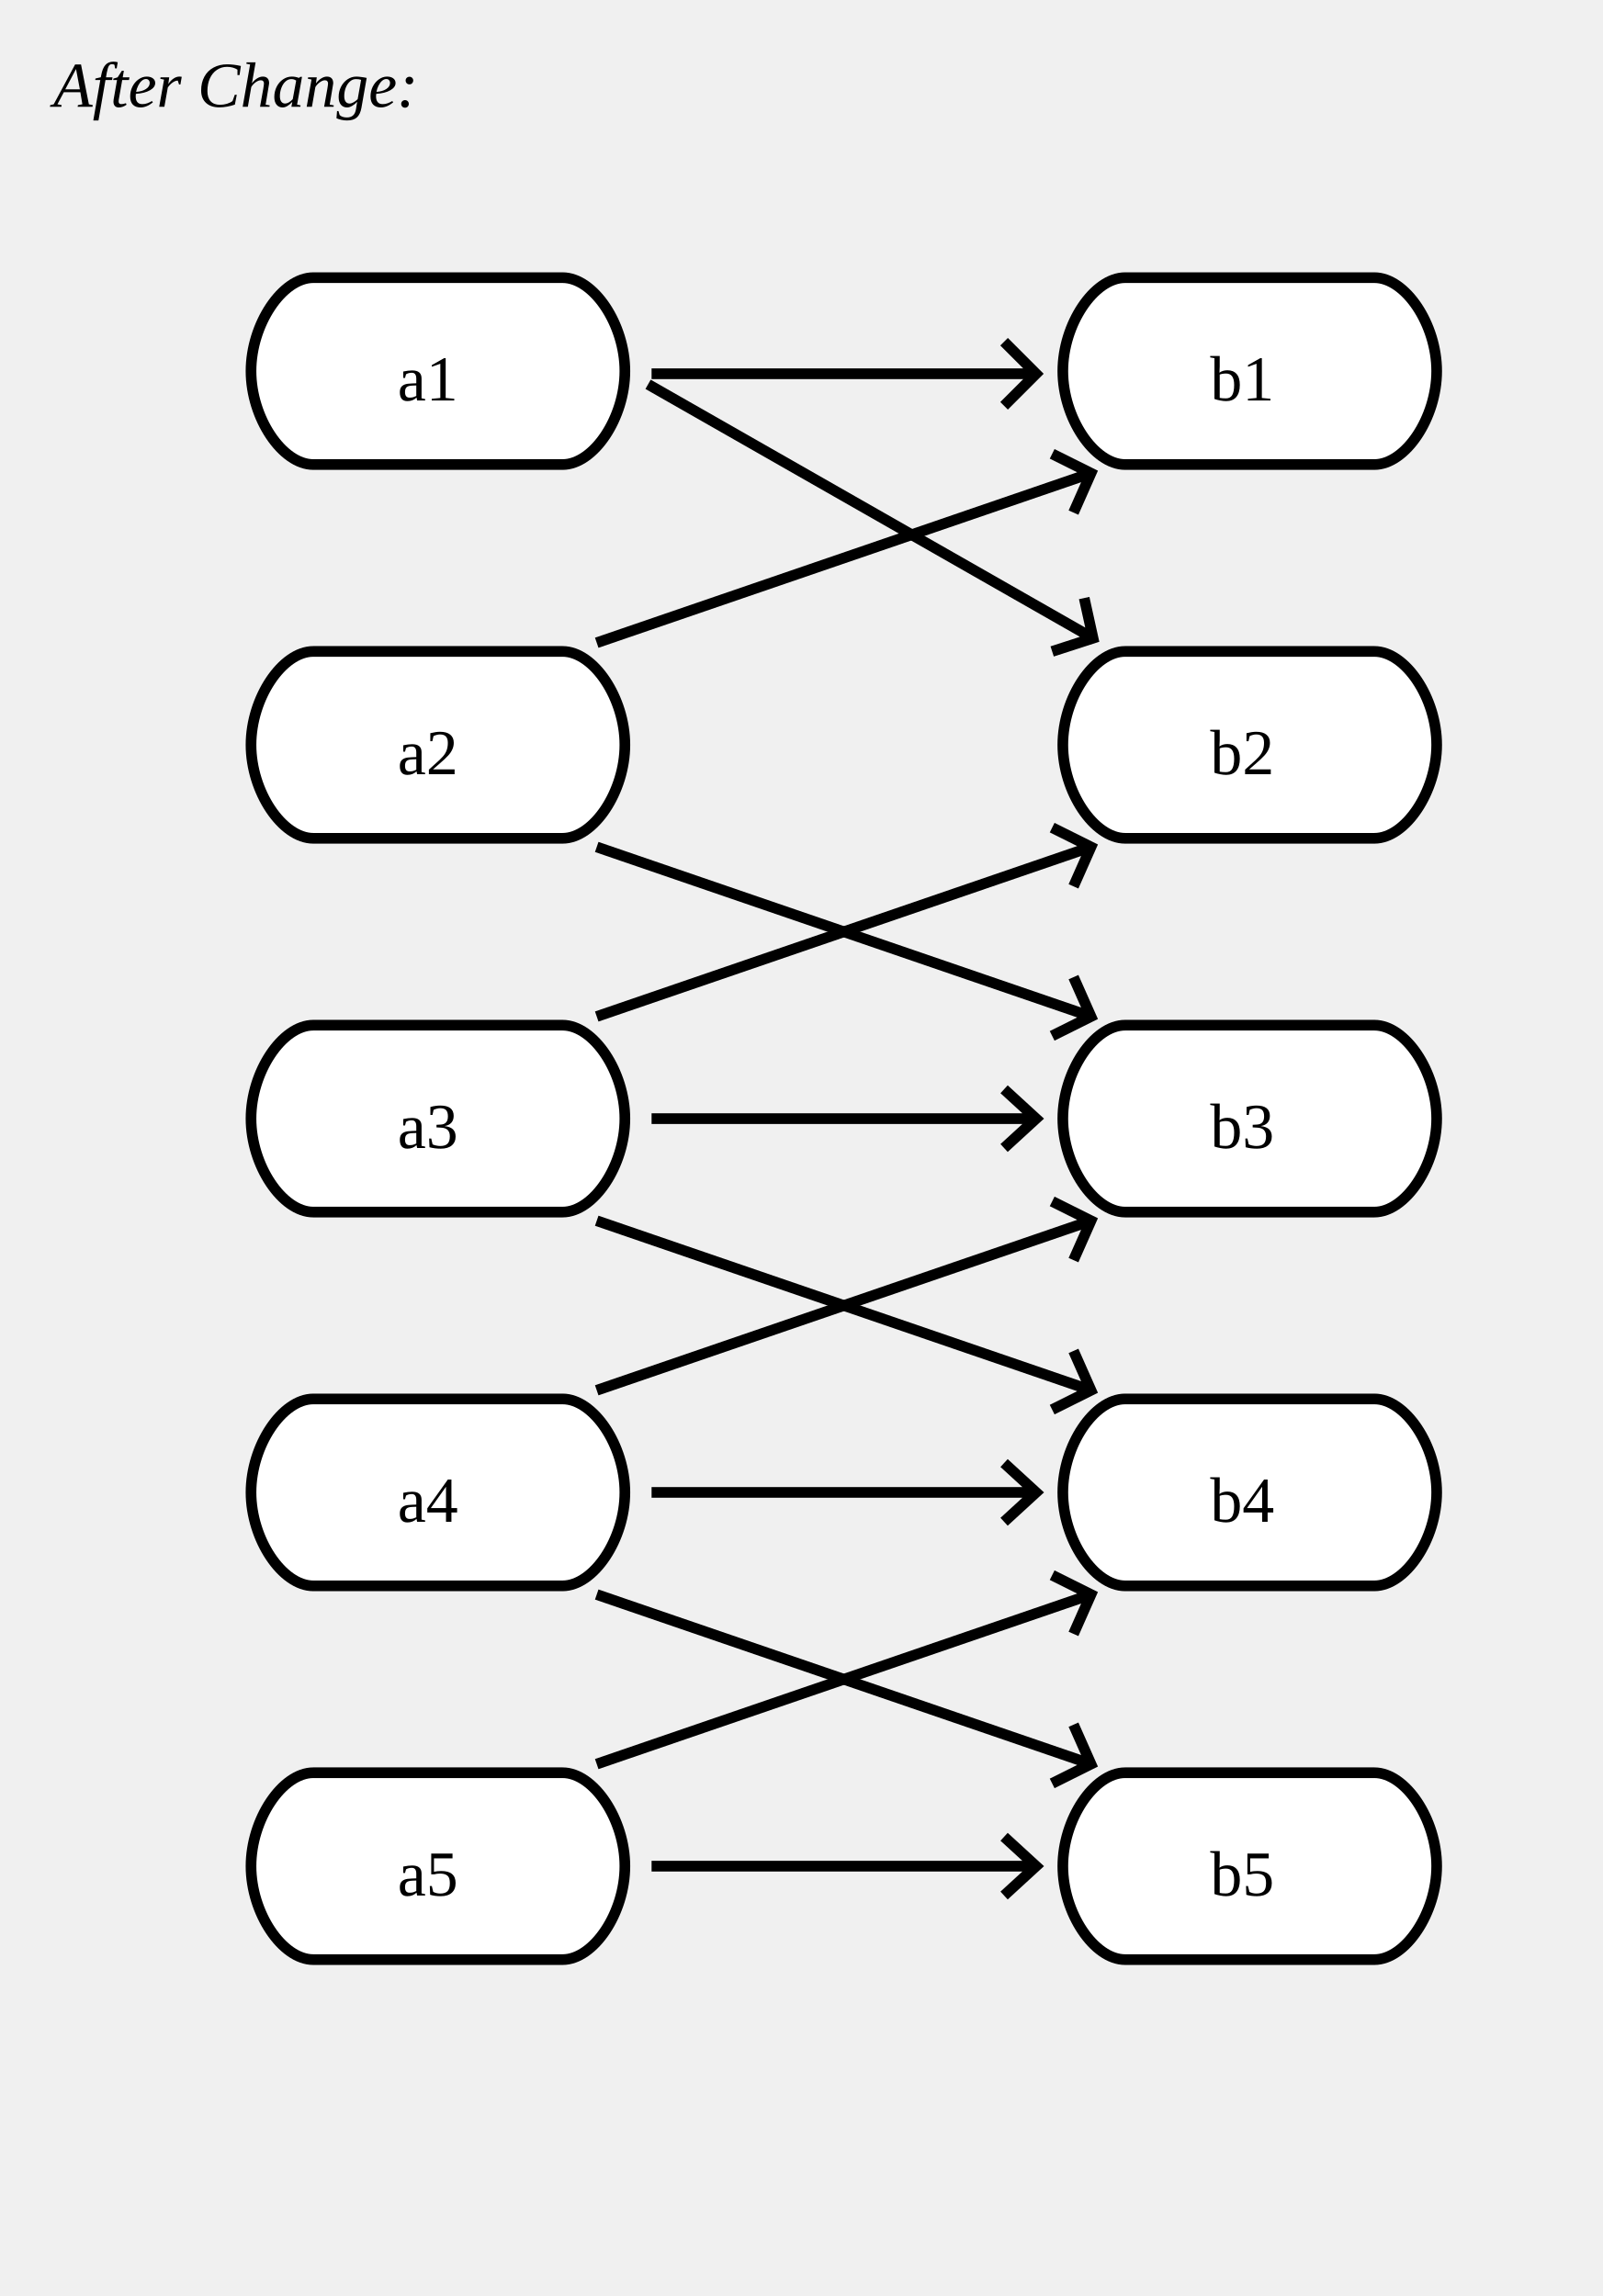
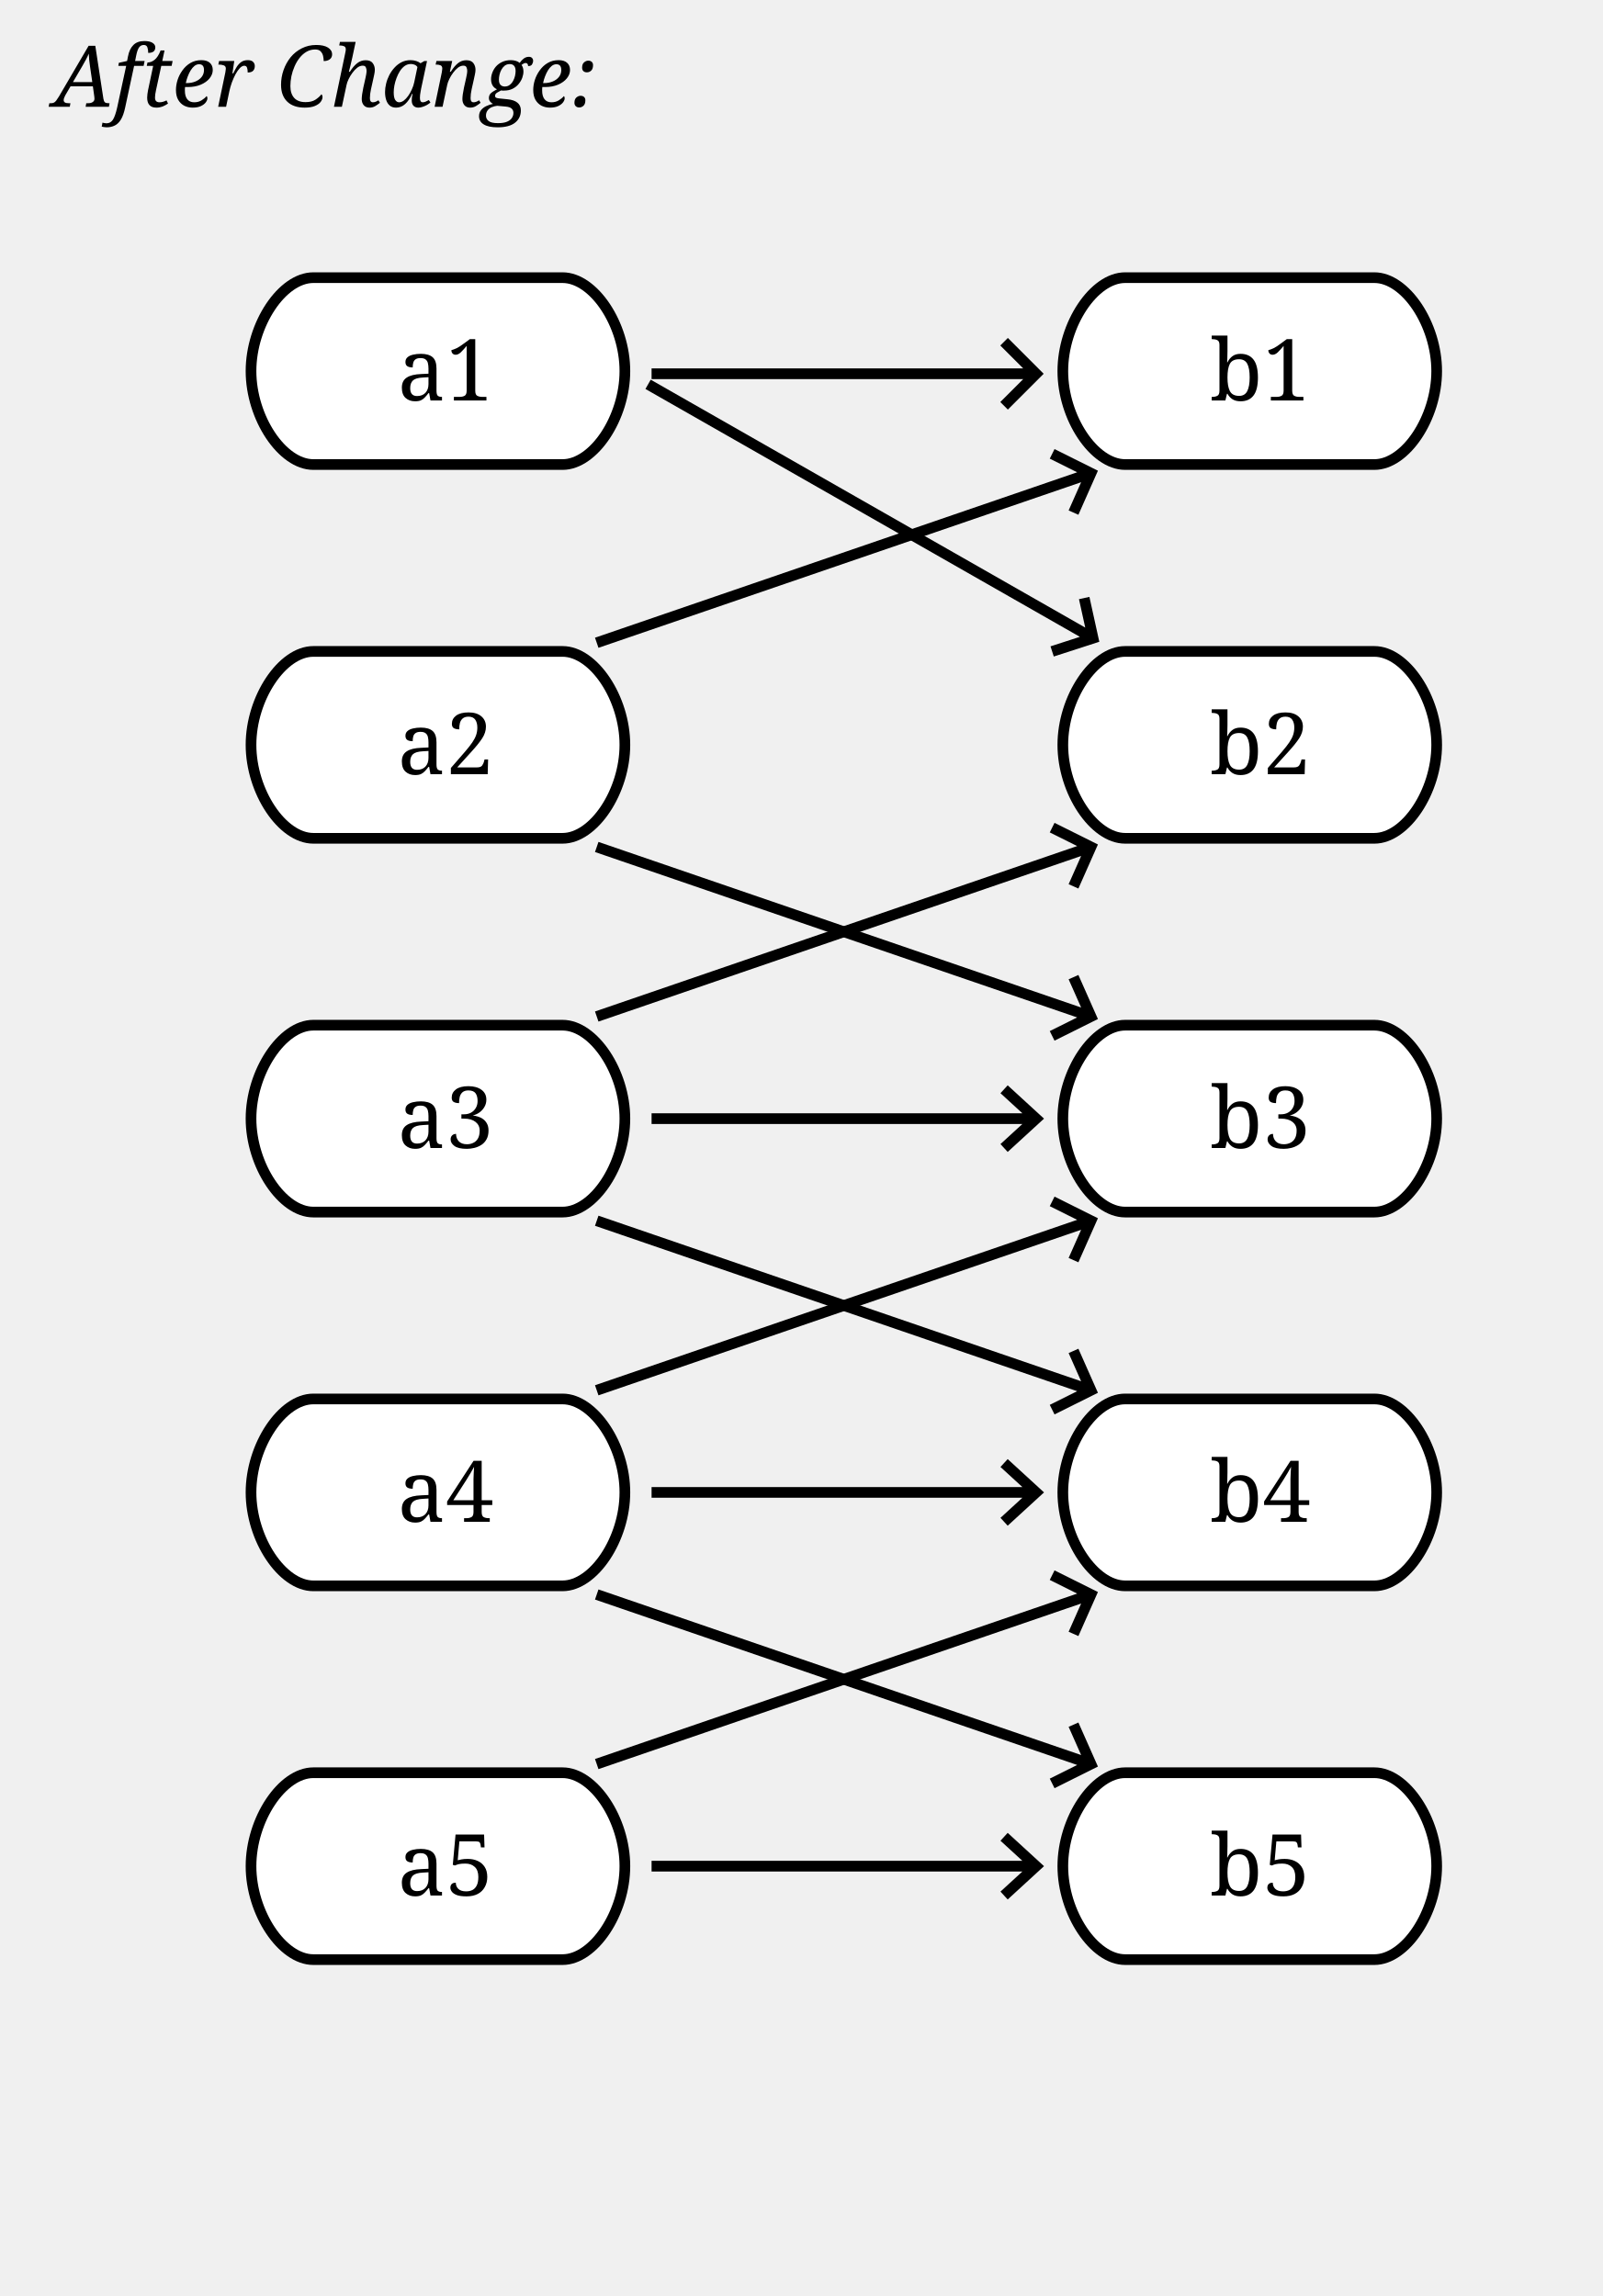
- <svg xmlns="http://www.w3.org/2000/svg" width="300" height="430">
+ <svg xmlns="http://www.w3.org/2000/svg" width="300" height="430" font-family="serif" font-size="16">
  <text x="10" y="20" font-style="italic">
    <tspan>After Change:</tspan>
  </text>
  <path fill="#fff" stroke="#000" stroke-width="2" d="M58.667 52h46.666C111.167 52 117 60.75 117 69.5S111.167 87 105.333 87H58.667C52.833 87 47 78.25 47 69.5S52.833 52 58.667 52" />
  <text x="55" y="75">
    <tspan x="74.445" y="75">a1</tspan>
  </text>
  <path fill="none" stroke="#000" stroke-width="2" d="M203 112l1.657 7.522L197 122m7.657-2.478l-78.972-45.066-4.342-2.478" />
  <path fill="none" stroke="#000" stroke-width="2" d="M122 70h72m-6-6l6 6-6 6" />
  <path fill="#fff" stroke="#000" stroke-width="2" d="M210.667 52h46.666C263.167 52 269 60.75 269 69.5S263.167 87 257.333 87h-46.666C204.833 87 199 78.25 199 69.5S204.833 52 210.667 52" />
  <text x="208" y="75">
    <tspan x="226.594" y="75">b1</tspan>
  </text>
  <path fill="#fff" stroke="#000" stroke-width="2" d="M58.667 122h46.666c5.834 0 11.667 8.75 11.667 17.5s-5.833 17.5-11.667 17.5H58.667C52.833 157 47 148.25 47 139.5S52.833 122 58.667 122" />
  <text x="55" y="145">
    <tspan x="74.445" y="145">a2</tspan>
  </text>
  <path fill="none" stroke="#000" stroke-width="2" d="M111.73 120.377l87.81-30.131 4.73-1.623M197 85l7.27 3.623L201 96" />
  <path fill="none" stroke="#000" stroke-width="2" d="M201 183l3.27 7.377L197 194m7.27-3.623l-87.81-30.131-4.73-1.623" />
  <path fill="#fff" stroke="#000" stroke-width="2" d="M210.667 122h46.666c5.834 0 11.667 8.75 11.667 17.5s-5.833 17.5-11.667 17.5h-46.666c-5.834 0-11.667-8.75-11.667-17.5s5.833-17.5 11.667-17.5" />
  <text x="208" y="145">
    <tspan x="226.594" y="145">b2</tspan>
  </text>
  <path fill="#fff" stroke="#000" stroke-width="2" d="M58.667 192h46.666c5.834 0 11.667 8.75 11.667 17.5s-5.833 17.5-11.667 17.5H58.667C52.833 227 47 218.25 47 209.5S52.833 192 58.667 192" />
  <text x="55" y="215">
    <tspan x="74.445" y="215">a3</tspan>
  </text>
  <path fill="none" stroke="#000" stroke-width="2" d="M111.73 190.377l87.81-30.131 4.73-1.623M197 155l7.27 3.623L201 166" />
  <path fill="none" stroke="#000" stroke-width="2" d="M122 209.5h72m-6-5.5l6 5.5-6 5.5" />
  <path fill="none" stroke="#000" stroke-width="2" d="M201 253l3.27 7.377L197 264m7.27-3.623l-87.81-30.131-4.73-1.623" />
  <path fill="#fff" stroke="#000" stroke-width="2" d="M210.667 192h46.666c5.834 0 11.667 8.75 11.667 17.5s-5.833 17.5-11.667 17.5h-46.666c-5.834 0-11.667-8.75-11.667-17.5s5.833-17.5 11.667-17.5" />
  <text x="208" y="215">
    <tspan x="226.594" y="215">b3</tspan>
  </text>
  <path fill="#fff" stroke="#000" stroke-width="2" d="M58.667 262h46.666c5.834 0 11.667 8.75 11.667 17.5s-5.833 17.5-11.667 17.5H58.667C52.833 297 47 288.25 47 279.5S52.833 262 58.667 262" />
  <text x="55" y="285">
    <tspan x="74.445" y="285">a4</tspan>
  </text>
  <path fill="none" stroke="#000" stroke-width="2" d="M111.73 260.377l87.81-30.131 4.73-1.623M197 225l7.27 3.623L201 236" />
  <path fill="none" stroke="#000" stroke-width="2" d="M122 279.5h72m-6-5.5l6 5.5-6 5.5" />
  <path fill="none" stroke="#000" stroke-width="2" d="M201 323l3.27 7.377L197 334m7.27-3.623l-87.81-30.131-4.73-1.623" />
  <path fill="#fff" stroke="#000" stroke-width="2" d="M210.667 262h46.666c5.834 0 11.667 8.75 11.667 17.5s-5.833 17.5-11.667 17.5h-46.666c-5.834 0-11.667-8.75-11.667-17.5s5.833-17.5 11.667-17.5" />
  <text x="208" y="285">
    <tspan x="226.594" y="285">b4</tspan>
  </text>
  <path fill="#fff" stroke="#000" stroke-width="2" d="M58.667 332h46.666c5.834 0 11.667 8.75 11.667 17.5s-5.833 17.5-11.667 17.5H58.667C52.833 367 47 358.25 47 349.5S52.833 332 58.667 332" />
  <text x="55" y="355">
    <tspan x="74.445" y="355">a5</tspan>
  </text>
  <path fill="none" stroke="#000" stroke-width="2" d="M111.73 330.377l87.81-30.131 4.73-1.623M197 295l7.27 3.623L201 306" />
  <path fill="none" stroke="#000" stroke-width="2" d="M122 349.5h72m-6-5.5l6 5.5-6 5.5" />
  <path fill="#fff" stroke="#000" stroke-width="2" d="M210.667 332h46.666c5.834 0 11.667 8.75 11.667 17.5s-5.833 17.5-11.667 17.5h-46.666c-5.834 0-11.667-8.75-11.667-17.5s5.833-17.5 11.667-17.5" />
  <text x="208" y="355">
    <tspan x="226.594" y="355">b5</tspan>
  </text>
</svg>
